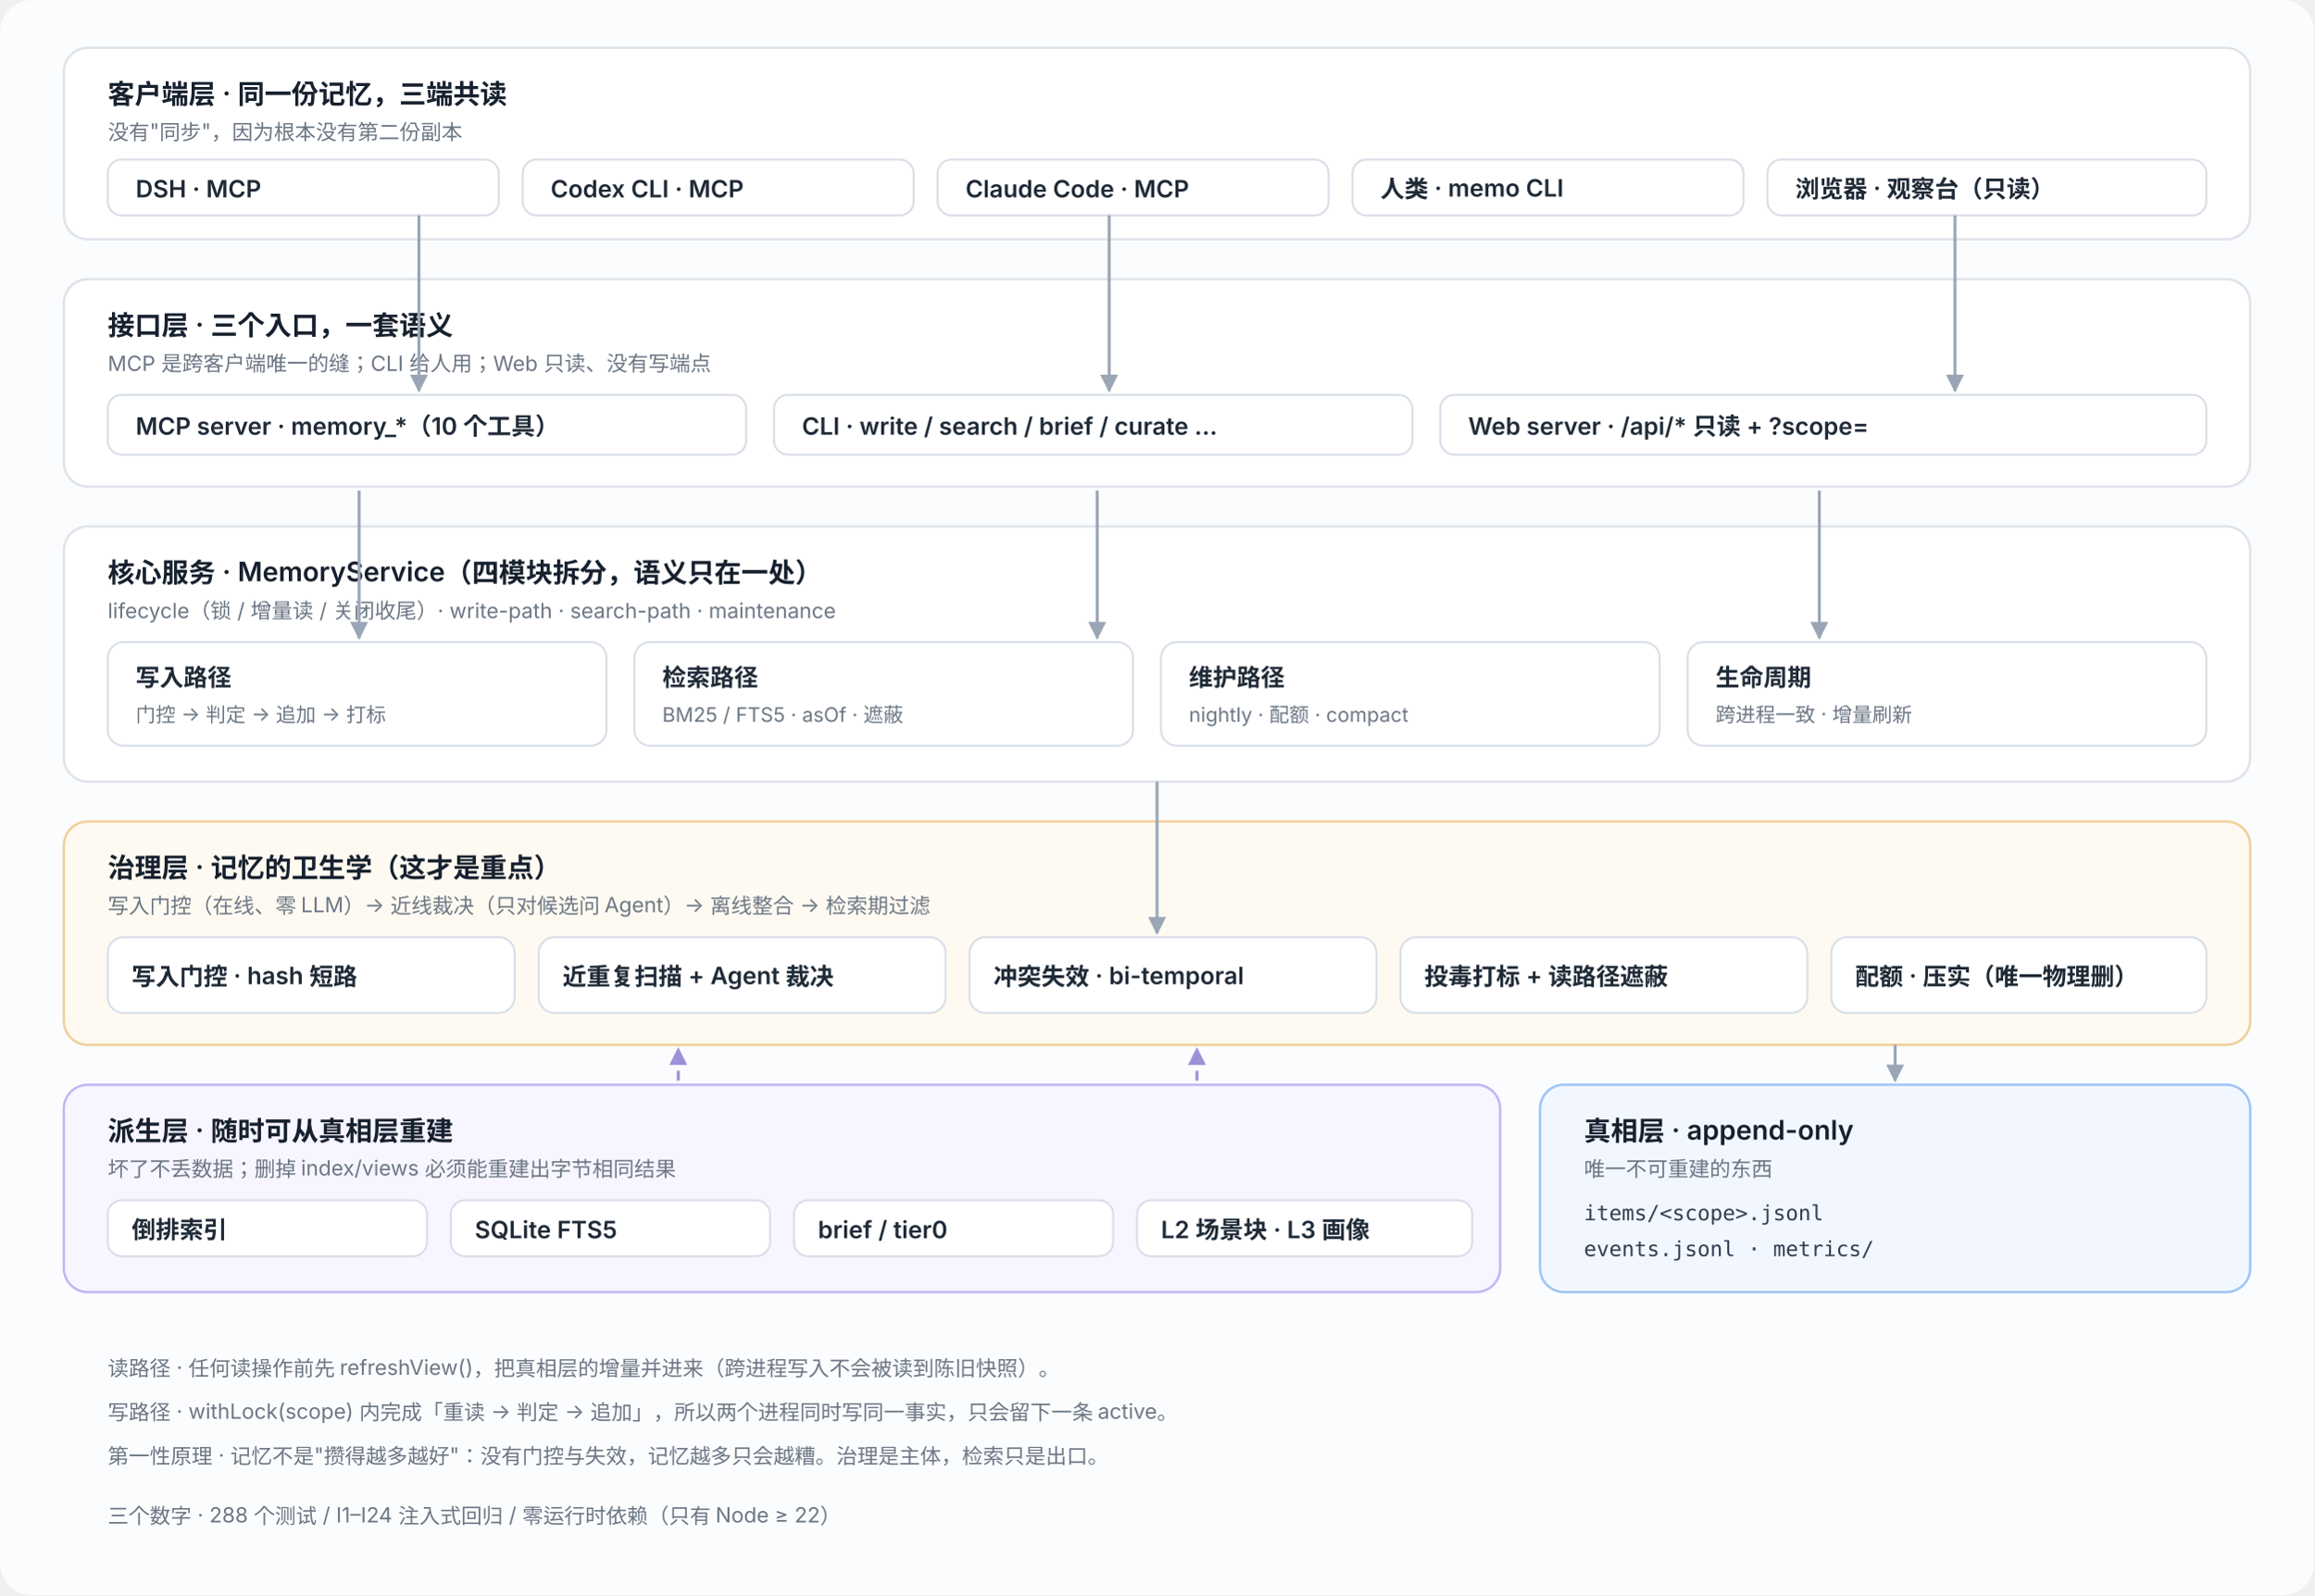
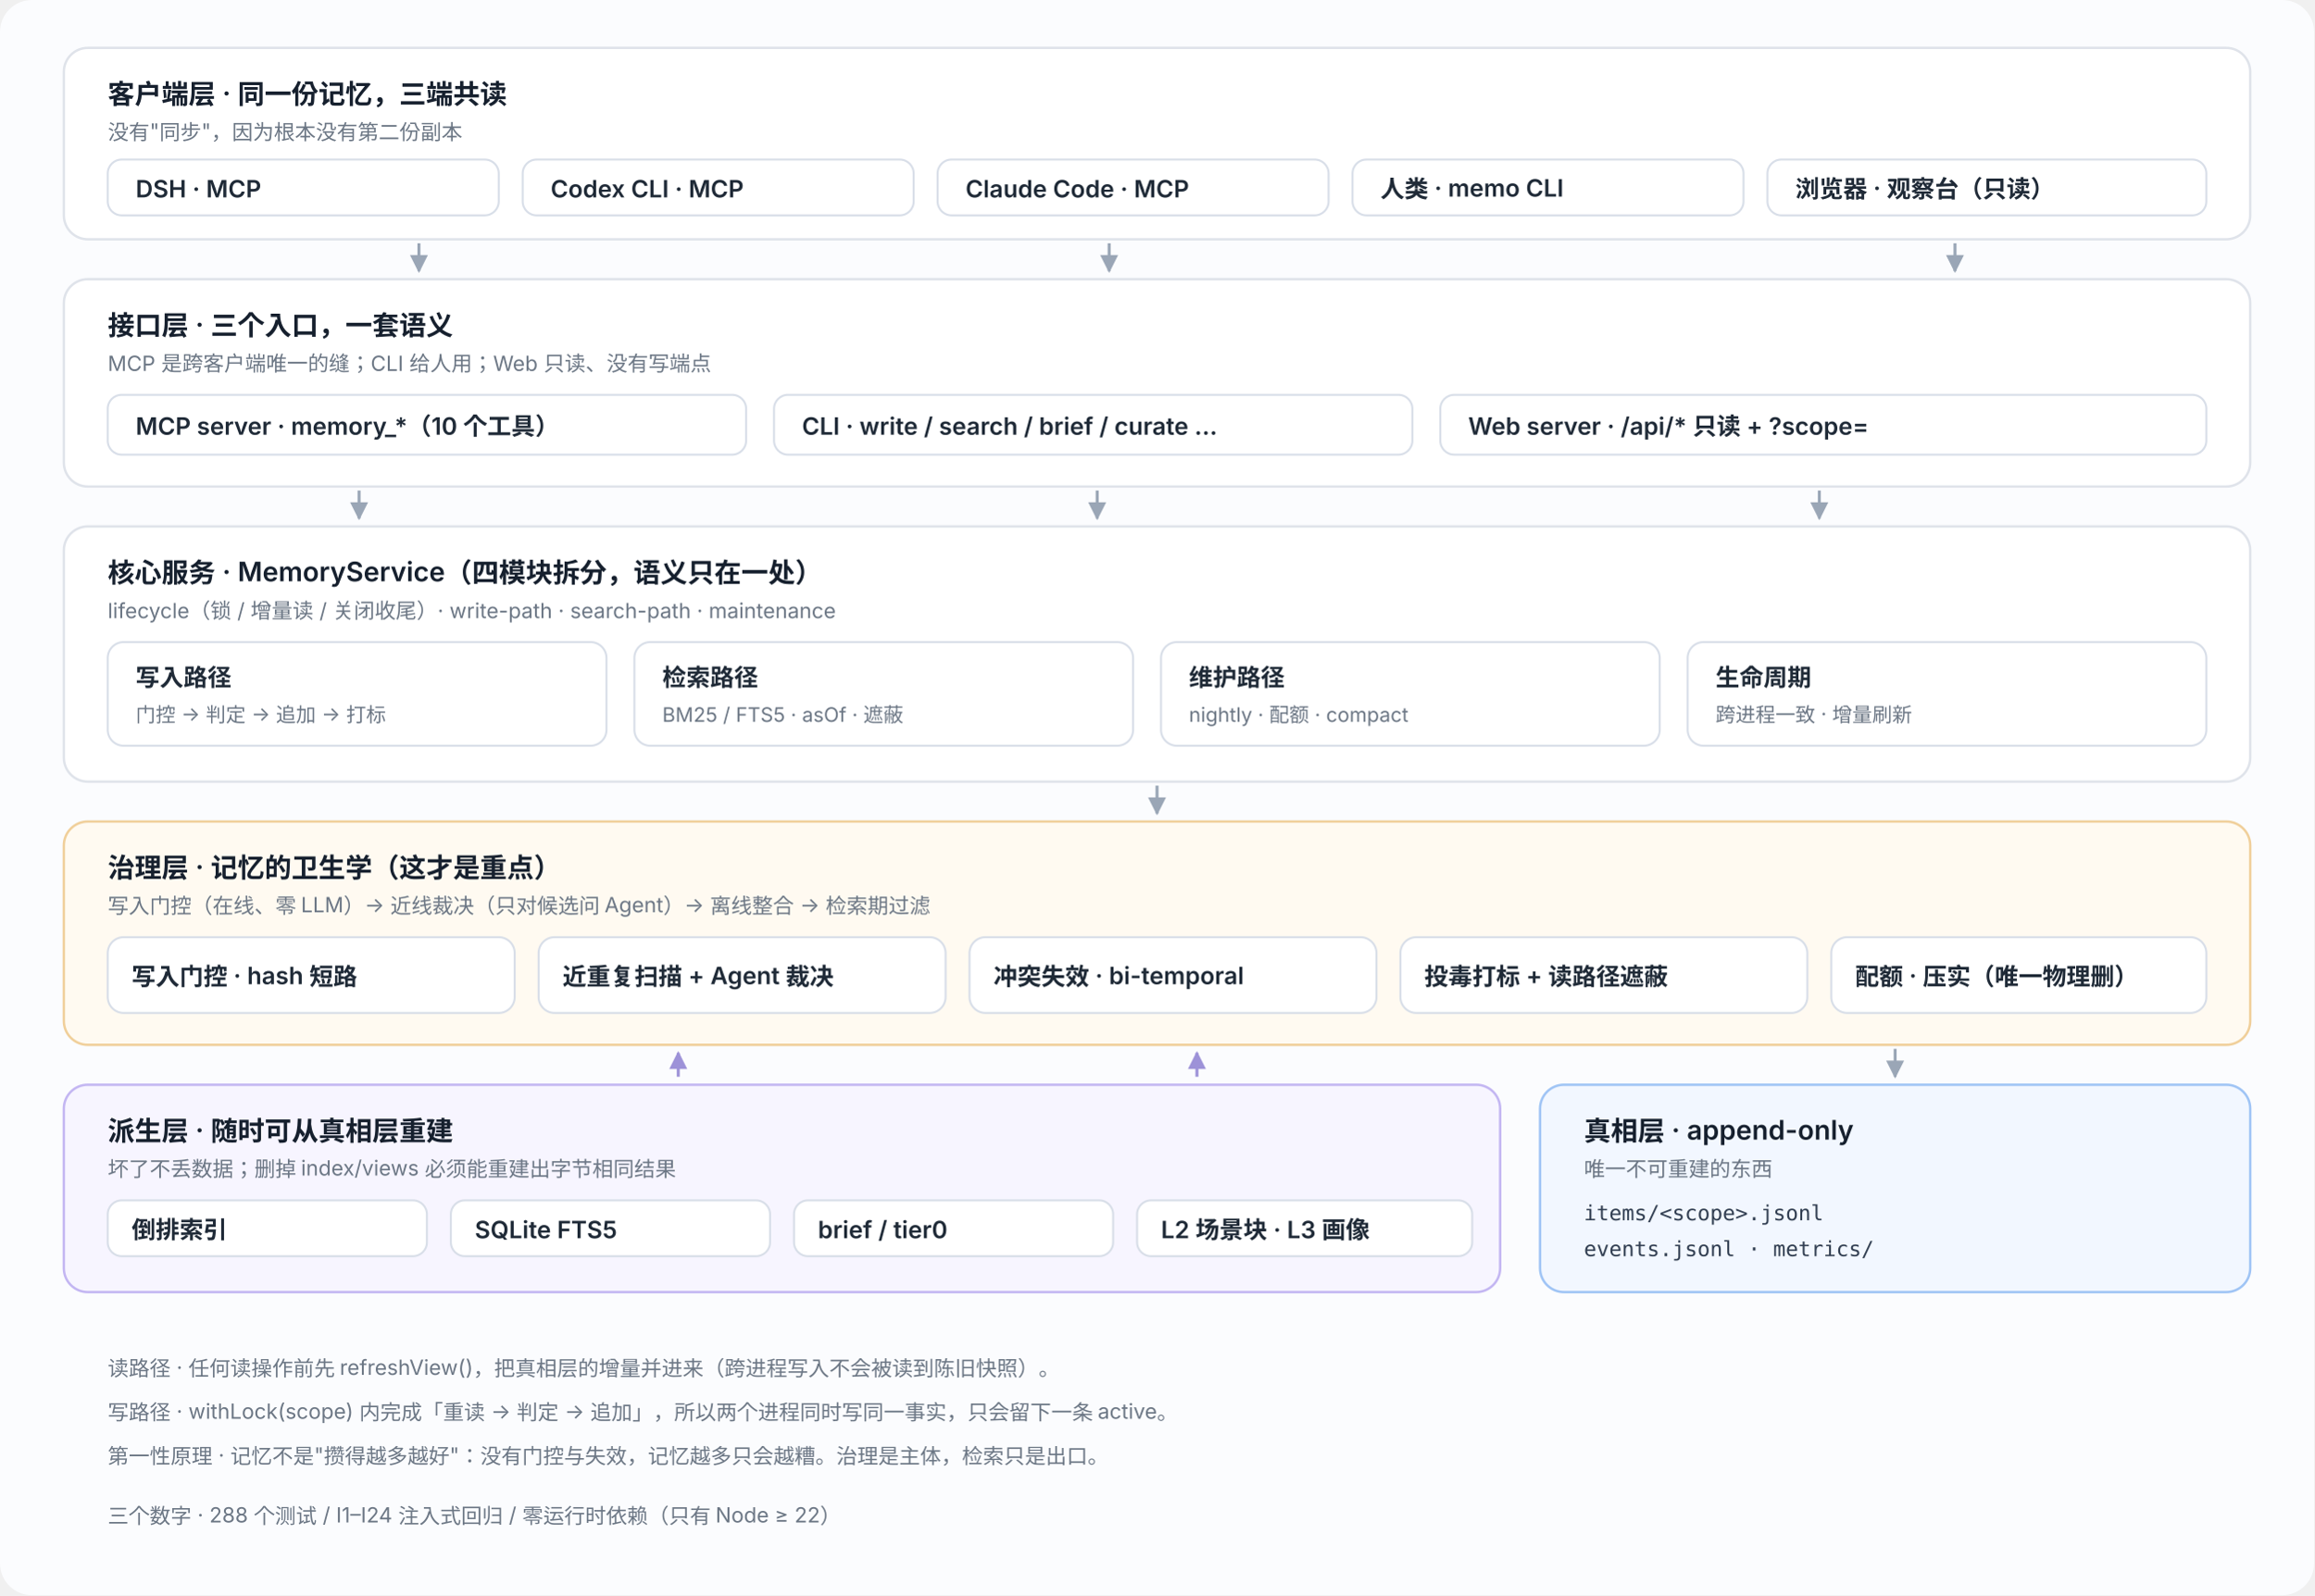
<svg xmlns="http://www.w3.org/2000/svg" viewBox="0 0 1160 800" role="img" aria-label="strata 架构分层">
  <defs>
    <style>
      .lt{font:600 13.5px ui-sans-serif,-apple-system,"PingFang SC",sans-serif;fill:#16202e}
      .sub{font:400 10.5px ui-sans-serif,-apple-system,"PingFang SC",sans-serif;fill:#6b7684}
      .bt{font:600 12px ui-sans-serif,-apple-system,"PingFang SC",sans-serif;fill:#1f2a37}
      .bs{font:400 10px ui-sans-serif,-apple-system,"PingFang SC",sans-serif;fill:#6b7684}
      .mono{font:500 10.5px ui-monospace,SFMono-Regular,Menlo,monospace;fill:#2f3c4f}
      .box{fill:#ffffff;stroke:#d8dee8;stroke-width:1}
      .arrow{stroke:#9aa6b6;stroke-width:1.5;fill:none;marker-end:url(#a)}
      .arrowD{stroke:#9d92d8;stroke-width:1.5;fill:none;stroke-dasharray:5 4;marker-end:url(#ad)}
    </style>
    <marker id="a" viewBox="0 0 10 10" refX="9" refY="5" markerWidth="6" markerHeight="6" orient="auto">
      <path d="M0 0 L10 5 L0 10 z" fill="#9aa6b6" />
    </marker>
    <marker id="ad" viewBox="0 0 10 10" refX="9" refY="5" markerWidth="6" markerHeight="6" orient="auto">
      <path d="M0 0 L10 5 L0 10 z" fill="#9d92d8" />
    </marker>
  </defs>
  <rect width="1160" height="800" fill="#fbfcfe" rx="16" />
  <rect x="32" y="24" width="1096" height="96" rx="12" fill="#ffffff" stroke="#dfe3ea" stroke-width="1.2" />
  <text class="lt" x="54" y="52">客户端层 · 同一份记忆，三端共读</text>
  <text class="sub" x="54" y="70">没有"同步"，因为根本没有第二份副本</text>
  <rect class="box" x="54" y="80" width="196" height="28" rx="7" />
  <text class="bt" x="68" y="99">DSH · MCP</text>
  <rect class="box" x="262" y="80" width="196" height="28" rx="7" />
  <text class="bt" x="276" y="99">Codex CLI · MCP</text>
  <rect class="box" x="470" y="80" width="196" height="28" rx="7" />
  <text class="bt" x="484" y="99">Claude Code · MCP</text>
  <rect class="box" x="678" y="80" width="196" height="28" rx="7" />
  <text class="bt" x="692" y="99">人类 · memo CLI</text>
  <rect class="box" x="886" y="80" width="220" height="28" rx="7" />
  <text class="bt" x="900" y="99">浏览器 · 观察台（只读）</text>
  <rect x="32" y="140" width="1096" height="104" rx="12" fill="#ffffff" stroke="#dfe3ea" stroke-width="1.2" />
  <text class="lt" x="54" y="168">接口层 · 三个入口，一套语义</text>
  <text class="sub" x="54" y="186">MCP 是跨客户端唯一的缝；CLI 给人用；Web 只读、没有写端点</text>
  <rect class="box" x="54" y="198" width="320" height="30" rx="7" />
  <text class="bt" x="68" y="218">MCP server · memory_*（10 个工具）</text>
  <rect class="box" x="388" y="198" width="320" height="30" rx="7" />
  <text class="bt" x="402" y="218">CLI · write / search / brief / curate …</text>
  <rect class="box" x="722" y="198" width="384" height="30" rx="7" />
  <text class="bt" x="736" y="218">Web server · /api/* 只读 + ?scope=</text>
  <rect x="32" y="264" width="1096" height="128" rx="12" fill="#ffffff" stroke="#dfe3ea" stroke-width="1.2" />
  <text class="lt" x="54" y="292">核心服务 · MemoryService（四模块拆分，语义只在一处）</text>
  <text class="sub" x="54" y="310">lifecycle（锁 / 增量读 / 关闭收尾）· write-path · search-path · maintenance</text>
  <rect class="box" x="54" y="322" width="250" height="52" rx="8" />
  <text class="bt" x="68" y="344">写入路径</text>
  <text class="bs" x="68" y="362">门控 → 判定 → 追加 → 打标</text>
  <rect class="box" x="318" y="322" width="250" height="52" rx="8" />
  <text class="bt" x="332" y="344">检索路径</text>
  <text class="bs" x="332" y="362">BM25 / FTS5 · asOf · 遮蔽</text>
  <rect class="box" x="582" y="322" width="250" height="52" rx="8" />
  <text class="bt" x="596" y="344">维护路径</text>
  <text class="bs" x="596" y="362">nightly · 配额 · compact</text>
  <rect class="box" x="846" y="322" width="260" height="52" rx="8" />
  <text class="bt" x="860" y="344">生命周期</text>
  <text class="bs" x="860" y="362">跨进程一致 · 增量刷新</text>
  <rect x="32" y="412" width="1096" height="112" rx="12" fill="#fffaf1" stroke="#f0cf9a" stroke-width="1.2" />
  <text class="lt" x="54" y="440">治理层 · 记忆的卫生学（这才是重点）</text>
  <text class="sub" x="54" y="458">写入门控（在线、零 LLM）→ 近线裁决（只对候选问 Agent）→ 离线整合 → 检索期过滤</text>
  <rect class="box" x="54" y="470" width="204" height="38" rx="8" />
  <text class="bt" x="66" y="494">写入门控 · hash 短路</text>
  <rect class="box" x="270" y="470" width="204" height="38" rx="8" />
  <text class="bt" x="282" y="494">近重复扫描 + Agent 裁决</text>
  <rect class="box" x="486" y="470" width="204" height="38" rx="8" />
  <text class="bt" x="498" y="494">冲突失效 · bi-temporal</text>
  <rect class="box" x="702" y="470" width="204" height="38" rx="8" />
  <text class="bt" x="714" y="494">投毒打标 + 读路径遮蔽</text>
  <rect class="box" x="918" y="470" width="188" height="38" rx="8" />
  <text class="bt" x="930" y="494">配额 · 压实（唯一物理删）</text>
  <rect x="32" y="544" width="720" height="104" rx="12" fill="#f7f5ff" stroke="#c3b6f2" stroke-width="1.2" />
  <text class="lt" x="54" y="572">派生层 · 随时可从真相层重建</text>
  <text class="sub" x="54" y="590">坏了不丢数据；删掉 index/views 必须能重建出字节相同结果</text>
  <rect class="box" x="54" y="602" width="160" height="28" rx="7" />
  <text class="bt" x="66" y="621">倒排索引</text>
  <rect class="box" x="226" y="602" width="160" height="28" rx="7" />
  <text class="bt" x="238" y="621">SQLite FTS5</text>
  <rect class="box" x="398" y="602" width="160" height="28" rx="7" />
  <text class="bt" x="410" y="621">brief / tier0</text>
  <rect class="box" x="570" y="602" width="168" height="28" rx="7" />
  <text class="bt" x="582" y="621">L2 场景块 · L3 画像</text>
  <rect x="772" y="544" width="356" height="104" rx="12" fill="#f2f7ff" stroke="#9fc4f5" stroke-width="1.2" />
  <text class="lt" x="794" y="572">真相层 · append-only</text>
  <text class="sub" x="794" y="590">唯一不可重建的东西</text>
  <text class="mono" x="794" y="612">items/&lt;scope&gt;.jsonl</text>
  <text class="mono" x="794" y="630">events.jsonl · metrics/</text>
-   <path class="arrow" d="M210 108 L210 196" />
-   <path class="arrow" d="M556 108 L556 196" />
-   <path class="arrow" d="M980 108 L980 196" />
-   <path class="arrow" d="M180 246 L180 320" />
-   <path class="arrow" d="M550 246 L550 320" />
-   <path class="arrow" d="M912 246 L912 320" />
-   <path class="arrow" d="M580 392 L580 468" />
-   <path class="arrow" d="M950 524 L950 542" />
-   <path class="arrowD" d="M340 542 L340 526" />
-   <path class="arrowD" d="M600 542 L600 526" />
+   <path class="arrow" d="M210 122 L210 136" />
+   <path class="arrow" d="M556 122 L556 136" />
+   <path class="arrow" d="M980 122 L980 136" />
+   <path class="arrow" d="M180 246 L180 260" />
+   <path class="arrow" d="M550 246 L550 260" />
+   <path class="arrow" d="M912 246 L912 260" />
+   <path class="arrow" d="M580 394 L580 408" />
+   <path class="arrow" d="M950 526 L950 540" />
+   <path class="arrowD" d="M340 540 L340 528" />
+   <path class="arrowD" d="M600 540 L600 528" />
  <text class="sub" x="54" y="690">读路径 · 任何读操作前先 refreshView()，把真相层的增量并进来（跨进程写入不会被读到陈旧快照）。</text>
  <text class="sub" x="54" y="712">写路径 · withLock(scope) 内完成「重读 → 判定 → 追加」，所以两个进程同时写同一事实，只会留下一条 active。</text>
  <text class="sub" x="54" y="734">第一性原理 · 记忆不是"攒得越多越好"：没有门控与失效，记忆越多只会越糟。治理是主体，检索只是出口。</text>
  <text class="sub" x="54" y="764">三个数字 · 288 个测试 / I1–I24 注入式回归 / 零运行时依赖（只有 Node ≥ 22）</text>
</svg>
